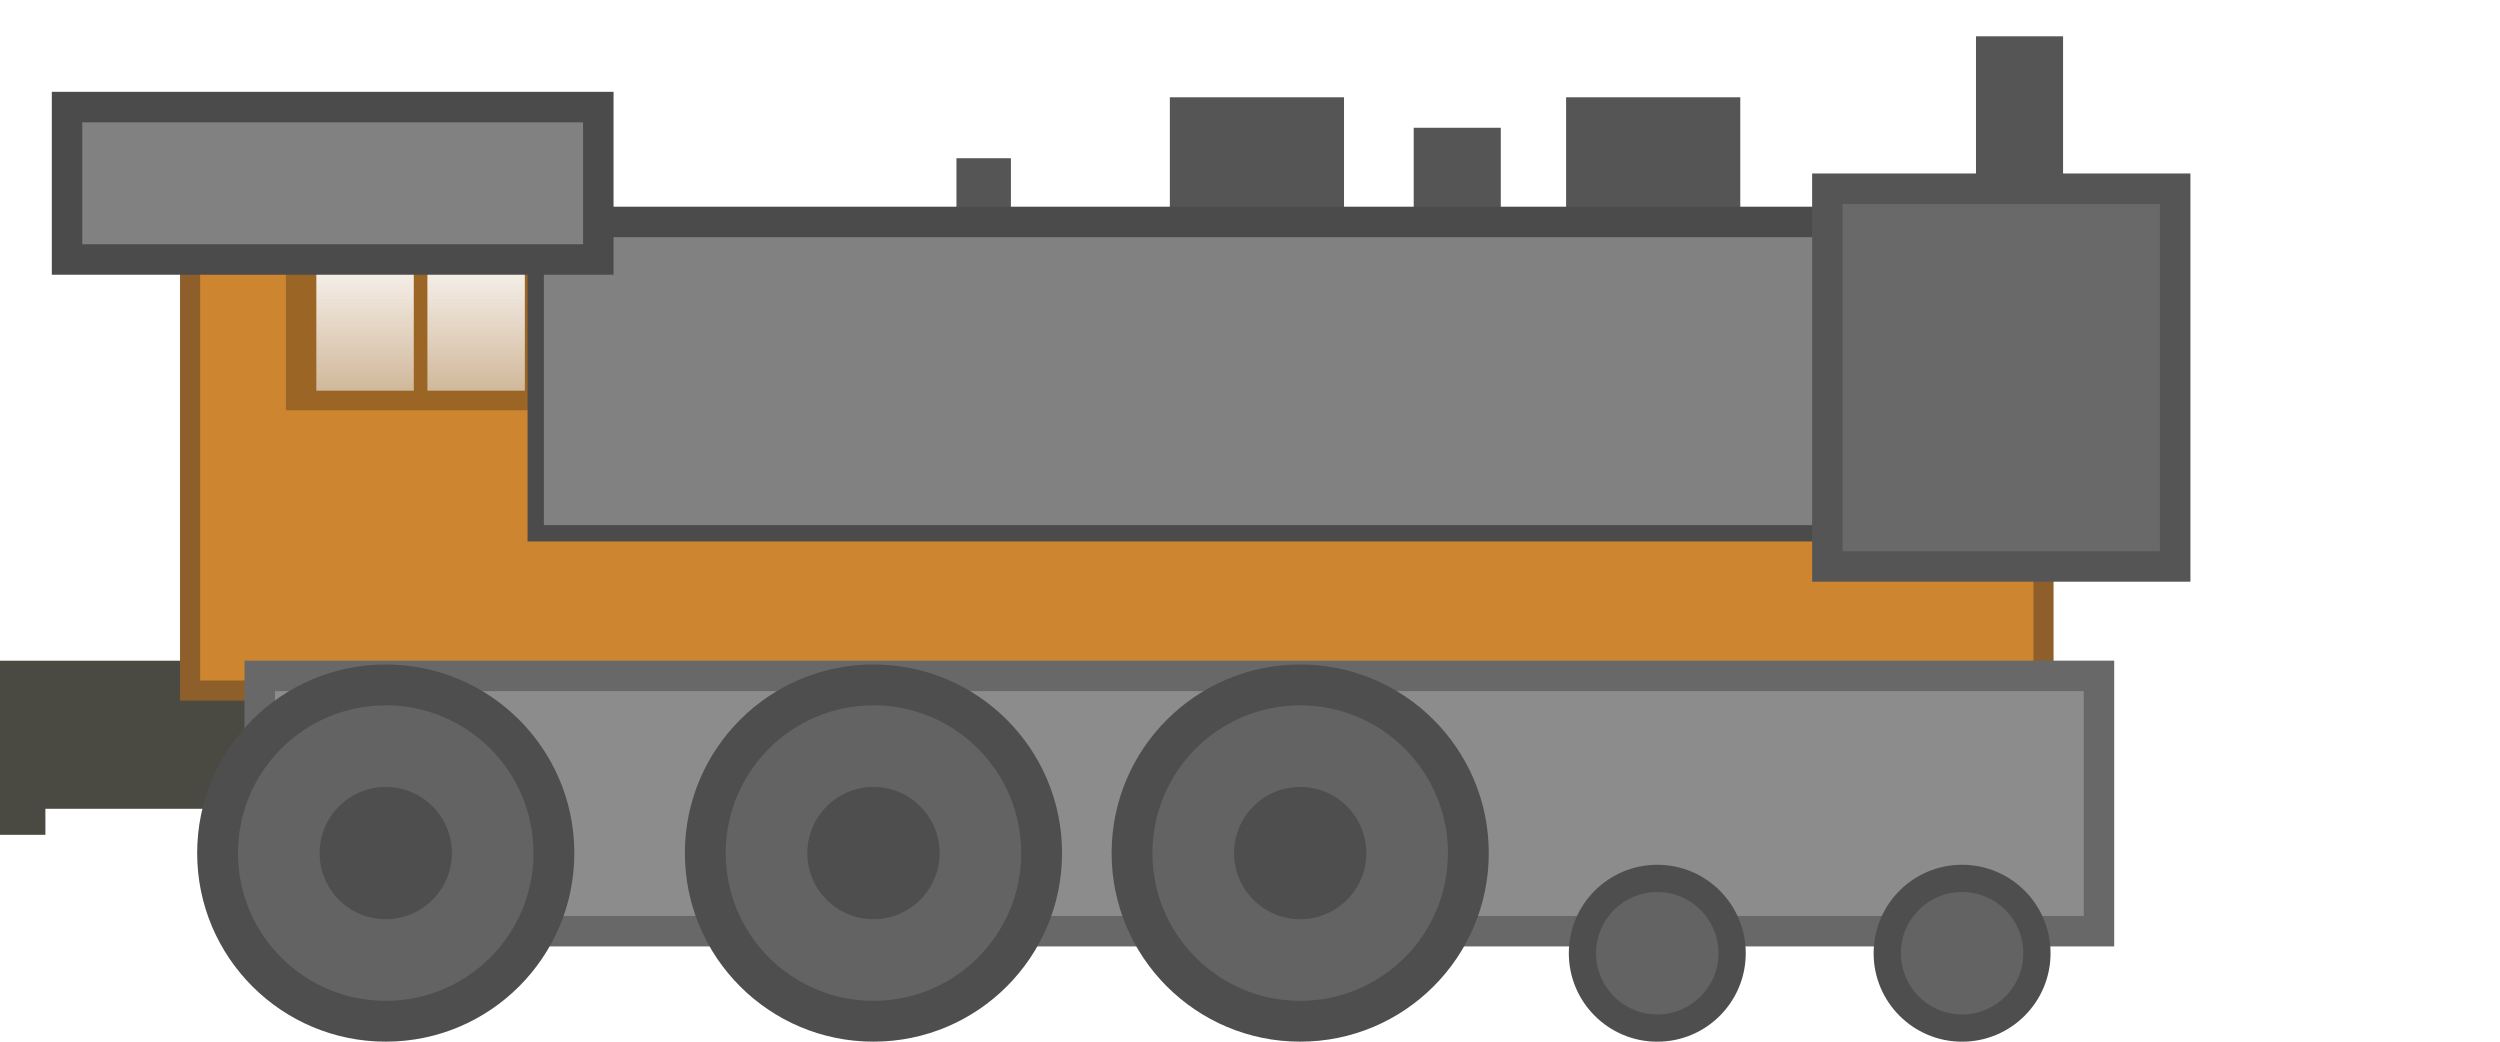
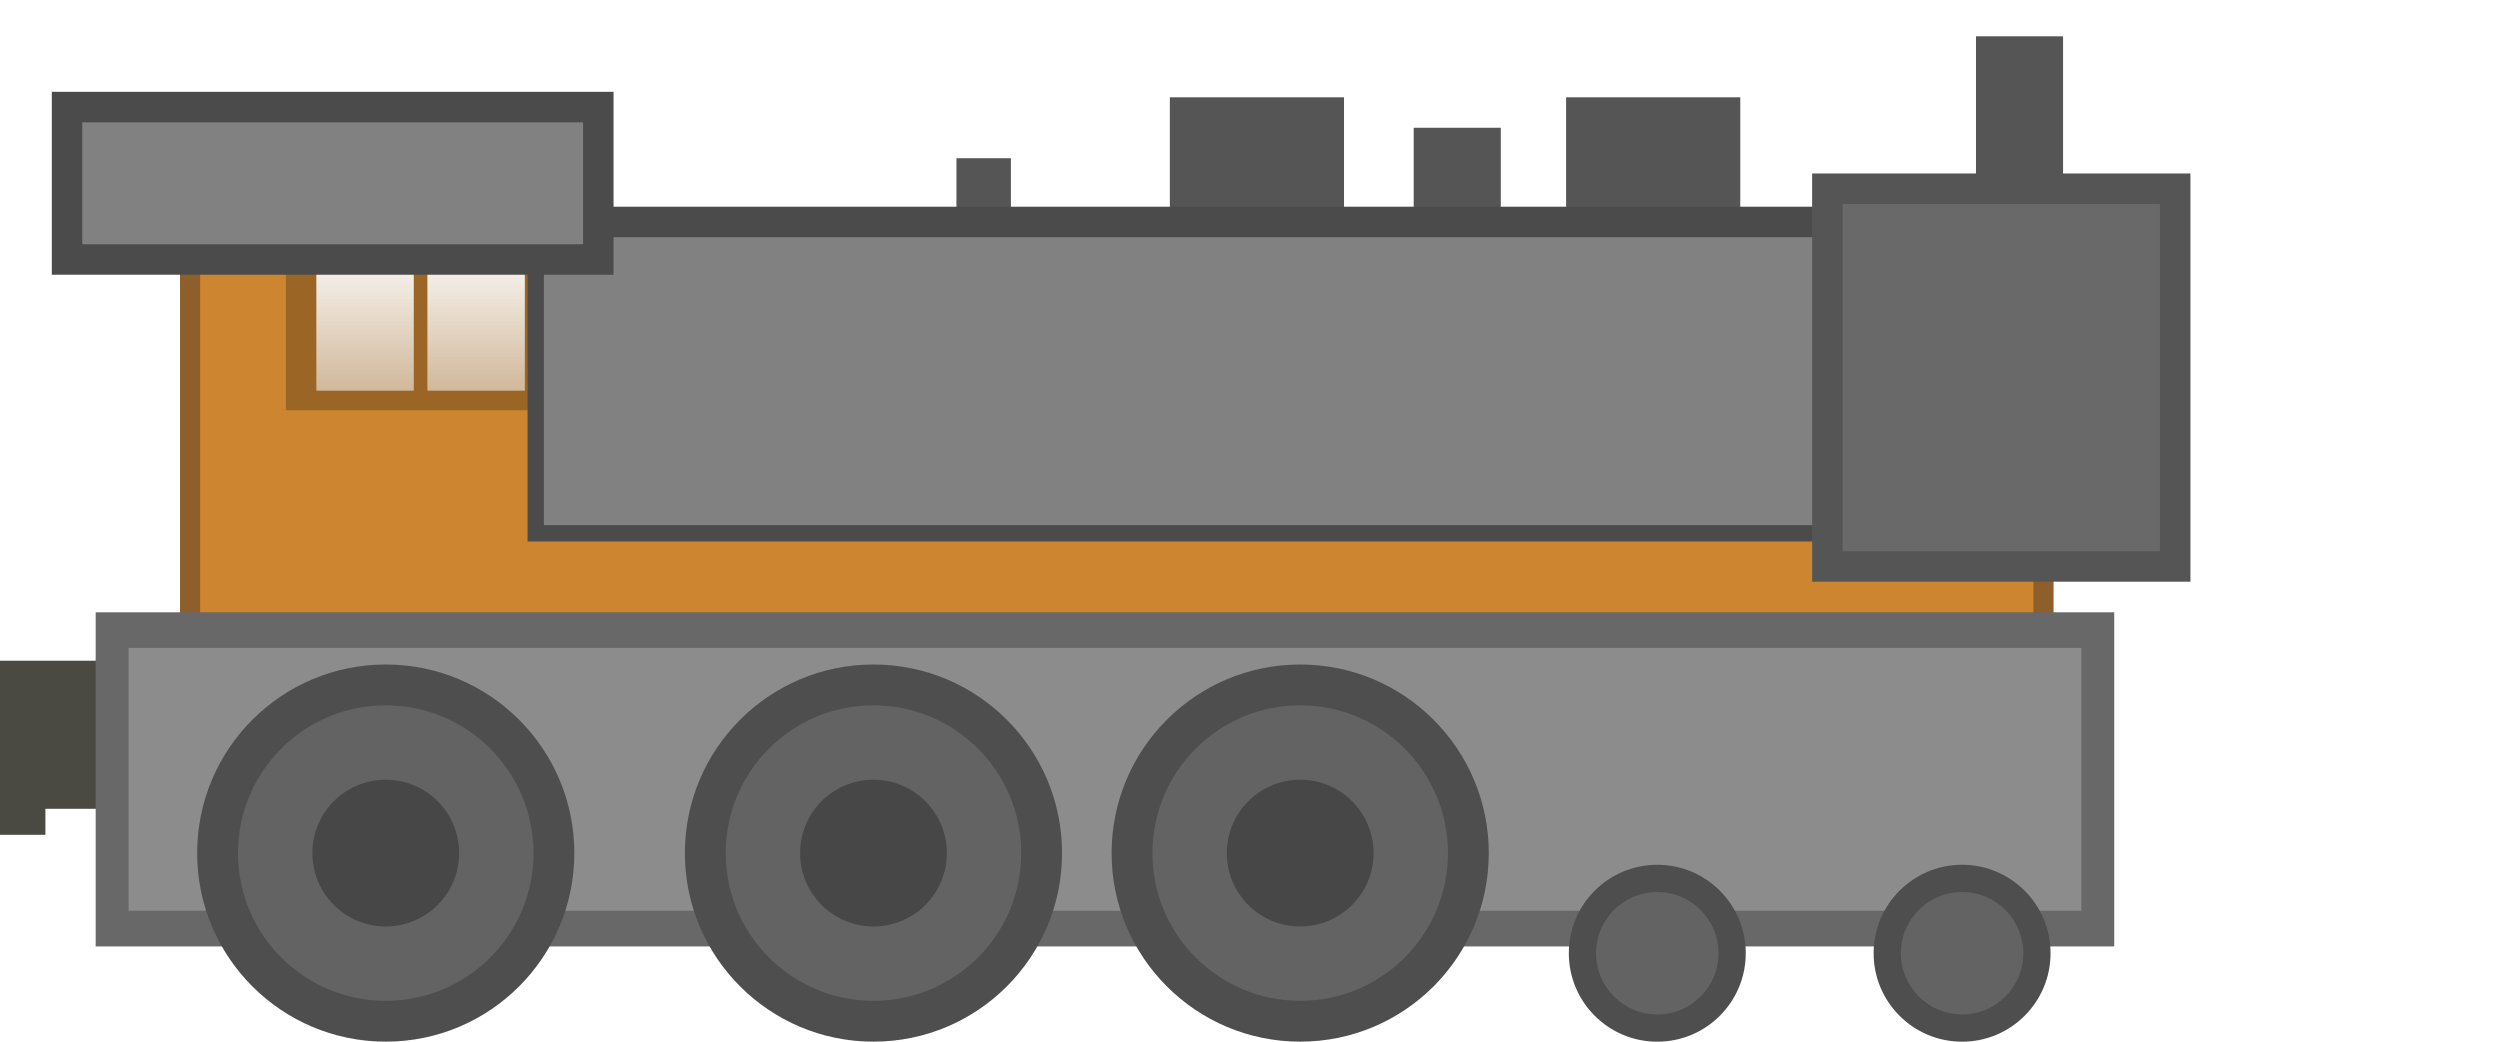
<svg xmlns="http://www.w3.org/2000/svg" xmlns:xlink="http://www.w3.org/1999/xlink" width="240" height="100" viewBox="0 0 63.5 26.458" version="1.1" id="svg8">
  <defs id="defs2">
    <linearGradient gradientTransform="matrix(1.463131,0,0,1.463131,-27.17893,-12.25369)" gradientUnits="userSpaceOnUse" y2="15.639" x2="26.6" y1="12.568" x1="26.6" id="linearGradient1132-2" xlink:href="#linearGradient1130" />
    <linearGradient id="linearGradient1130">
      <stop id="stop1126" offset="0" style="stop-color:#f3d5b2;stop-opacity:1;" />
      <stop id="stop1128" offset="1" style="stop-color:#f3d5b2;stop-opacity:0.459" />
    </linearGradient>
    <linearGradient gradientTransform="matrix(1.463131,0,0,1.463131,-29.99938,-12.25369)" gradientUnits="userSpaceOnUse" y2="15.639" x2="26.6" y1="12.568" x1="26.6" id="linearGradient1132" xlink:href="#linearGradient1130" />
    <linearGradient gradientTransform="matrix(1.463131,0,0,1.463131,-29.99938,-12.25369)" gradientUnits="userSpaceOnUse" y2="15.639" x2="26.6" y1="12.568" x1="26.6" id="linearGradient1132-846" xlink:href="#linearGradient1130-119" />
    <linearGradient id="linearGradient1130-119">
      <stop id="stop2105" offset="0" style="stop-color:#fefdfd;stop-opacity:1;;opacity:1" />
      <stop id="stop2107" offset="1" style="stop-color:#fefdfd;stop-opacity:0.459;opacity:1" />
    </linearGradient>
    <linearGradient gradientTransform="matrix(1.463131,0,0,1.463131,-27.17893,-12.25369)" gradientUnits="userSpaceOnUse" y2="15.639" x2="26.6" y1="12.568" x1="26.6" id="linearGradient1132-2-711" xlink:href="#linearGradient1130-119" />
  </defs>
  <g id="layer2">
    <path style="opacity:1;vector-effect:none;fill:#4a4a43;fill-opacity:1;stroke:none;stroke-width:0.349;stroke-linecap:butt;stroke-linejoin:miter;stroke-miterlimit:4;stroke-dasharray:none;stroke-dashoffset:0;stroke-opacity:1" d="m 7.522,16.782 v 3.761 H 1.153 V 21.204 H 0 v -0.661 -3.61 -0.151 z" id="rect849-3" />
    <rect y="2.471" x="29.714" height="4.77" width="4.424" id="rect1214" style="opacity:1;vector-effect:none;fill:#555555;fill-opacity:1;stroke:none;stroke-width:0.511;stroke-linecap:butt;stroke-linejoin:miter;stroke-miterlimit:4;stroke-dasharray:none;stroke-dashoffset:0;stroke-opacity:1" />
    <rect y="2.471" x="39.779" height="4.77" width="4.424" id="rect1214-2" style="opacity:1;vector-effect:none;fill:#555555;fill-opacity:1;stroke:none;stroke-width:0.511;stroke-linecap:butt;stroke-linejoin:miter;stroke-miterlimit:4;stroke-dasharray:none;stroke-dashoffset:0;stroke-opacity:1" />
    <rect y="3.245" x="35.908" height="4.77" width="2.212" id="rect1214-2-2" style="opacity:1;vector-effect:none;fill:#555555;fill-opacity:1;stroke:none;stroke-width:0.361;stroke-linecap:butt;stroke-linejoin:miter;stroke-miterlimit:4;stroke-dasharray:none;stroke-dashoffset:0;stroke-opacity:1" />
    <rect ry="0" y="5.581" x="4.828" height="11.959" width="47.077" id="rect1112" style="opacity:1;vector-effect:none;fill:#cd8530;fill-opacity:1;stroke:#8e5f2a;stroke-width:0.511;stroke-linecap:butt;stroke-linejoin:miter;stroke-miterlimit:4;stroke-dasharray:none;stroke-dashoffset:0;stroke-opacity:1" />
    <rect y="4.019" x="24.294" height="4.77" width="1.383" id="rect1214-2-2-8" style="opacity:1;vector-effect:none;fill:#555555;fill-opacity:1;stroke:none;stroke-width:0.285;stroke-linecap:butt;stroke-linejoin:miter;stroke-miterlimit:4;stroke-dasharray:none;stroke-dashoffset:0;stroke-opacity:1" />
-     <rect y="16.78" x="6.21" height="7.259" width="47.491" id="rect1194" style="opacity:1;vector-effect:none;fill:#686868;fill-opacity:1;stroke:none;stroke-width:0.511;stroke-linecap:butt;stroke-linejoin:miter;stroke-miterlimit:4;stroke-dasharray:none;stroke-dashoffset:0;stroke-opacity:1" />
-     <path id="rect1194-9" d="M 6.984,17.555 H 52.927 v 5.71 H 6.984 Z" style="opacity:1;vector-effect:none;fill:#8c8c8c;fill-opacity:1;stroke:none;stroke-width:0.511;stroke-linecap:butt;stroke-linejoin:miter;stroke-miterlimit:4;stroke-dasharray:none;stroke-dashoffset:0;stroke-opacity:1" />
+     <rect y="15.552" x="2.43" height="8.487" width="51.271" id="rect1194" style="opacity:1;vector-effect:none;fill:#686868;fill-opacity:1;stroke:none;stroke-width:0.574;stroke-linecap:butt;stroke-linejoin:miter;stroke-miterlimit:4;stroke-dasharray:none;stroke-dashoffset:0;stroke-opacity:1" />
+     <path id="rect1194-9" d="M 3.266,16.457 H 52.866 v 6.676 H 3.266 Z" style="opacity:1;vector-effect:none;fill:#8c8c8c;fill-opacity:1;stroke:none;stroke-width:0.574;stroke-linecap:butt;stroke-linejoin:miter;stroke-miterlimit:4;stroke-dasharray:none;stroke-dashoffset:0;stroke-opacity:1" />
    <rect y="5.789" x="7.261" height="4.632" width="6.636" id="rect1114" style="opacity:1;vector-effect:none;fill:#9b6625;fill-opacity:1;stroke:none;stroke-width:0.511;stroke-linecap:butt;stroke-linejoin:miter;stroke-miterlimit:4;stroke-dasharray:none;stroke-dashoffset:0;stroke-opacity:1" />
    <circle r="4.79" cy="21.668" cx="9.798" id="path996" style="opacity:1;vector-effect:none;fill:#4e4e4e;fill-opacity:1;stroke:none;stroke-width:0.511;stroke-linecap:butt;stroke-linejoin:miter;stroke-miterlimit:4;stroke-dasharray:none;stroke-dashoffset:0;stroke-opacity:1" />
    <circle r="3.753" cy="21.668" cx="9.798" id="path996-0" style="opacity:1;vector-effect:none;fill:#636363;fill-opacity:1;stroke:none;stroke-width:0.4;stroke-linecap:butt;stroke-linejoin:miter;stroke-miterlimit:4;stroke-dasharray:none;stroke-dashoffset:0;stroke-opacity:1" />
-     <circle r="1.68" cy="21.668" cx="9.798" id="path996-0-9" style="opacity:1;vector-effect:none;fill:#4e4e4e;fill-opacity:1;stroke:none;stroke-width:0.179;stroke-linecap:butt;stroke-linejoin:miter;stroke-miterlimit:4;stroke-dasharray:none;stroke-dashoffset:0;stroke-opacity:1" />
+     <ellipse cy="21.668" cx="9.798" id="path996-0-9" style="opacity:1;vector-effect:none;fill:#4e4e4e;fill-opacity:1;stroke:none;stroke-width:0.179;stroke-linecap:butt;stroke-linejoin:miter;stroke-miterlimit:4;stroke-dasharray:none;stroke-dashoffset:0;stroke-opacity:1" r="1.68" />
    <circle r="4.79" cy="21.668" cx="22.186" id="path996-3" style="opacity:1;vector-effect:none;fill:#4e4e4e;fill-opacity:1;stroke:none;stroke-width:0.511;stroke-linecap:butt;stroke-linejoin:miter;stroke-miterlimit:4;stroke-dasharray:none;stroke-dashoffset:0;stroke-opacity:1" />
    <circle r="3.753" cy="21.668" cx="22.186" id="path996-0-6" style="opacity:1;vector-effect:none;fill:#636363;fill-opacity:1;stroke:none;stroke-width:0.4;stroke-linecap:butt;stroke-linejoin:miter;stroke-miterlimit:4;stroke-dasharray:none;stroke-dashoffset:0;stroke-opacity:1" />
-     <circle r="1.68" cy="21.668" cx="22.186" id="path996-0-9-0" style="opacity:1;vector-effect:none;fill:#4e4e4e;fill-opacity:1;stroke:none;stroke-width:0.179;stroke-linecap:butt;stroke-linejoin:miter;stroke-miterlimit:4;stroke-dasharray:none;stroke-dashoffset:0;stroke-opacity:1" />
+     <ellipse cy="21.668" cx="22.186" id="path996-0-9-0" style="opacity:1;vector-effect:none;fill:#4e4e4e;fill-opacity:1;stroke:none;stroke-width:0.179;stroke-linecap:butt;stroke-linejoin:miter;stroke-miterlimit:4;stroke-dasharray:none;stroke-dashoffset:0;stroke-opacity:1" r="1.68" />
    <circle r="4.79" cy="21.668" cx="33.025" id="path996-3-6" style="opacity:1;vector-effect:none;fill:#4e4e4e;fill-opacity:1;stroke:none;stroke-width:0.511;stroke-linecap:butt;stroke-linejoin:miter;stroke-miterlimit:4;stroke-dasharray:none;stroke-dashoffset:0;stroke-opacity:1" />
    <circle r="3.753" cy="21.668" cx="33.025" id="path996-0-6-2" style="opacity:1;vector-effect:none;fill:#636363;fill-opacity:1;stroke:none;stroke-width:0.4;stroke-linecap:butt;stroke-linejoin:miter;stroke-miterlimit:4;stroke-dasharray:none;stroke-dashoffset:0;stroke-opacity:1" />
-     <circle r="1.68" cy="21.668" cx="33.025" id="path996-0-9-0-6" style="opacity:1;vector-effect:none;fill:#4e4e4e;fill-opacity:1;stroke:none;stroke-width:0.179;stroke-linecap:butt;stroke-linejoin:miter;stroke-miterlimit:4;stroke-dasharray:none;stroke-dashoffset:0;stroke-opacity:1" />
+     <ellipse cy="21.668" cx="33.025" id="path996-0-9-0-6" style="opacity:1;vector-effect:none;fill:#4e4e4e;fill-opacity:1;stroke:none;stroke-width:0.179;stroke-linecap:butt;stroke-linejoin:miter;stroke-miterlimit:4;stroke-dasharray:none;stroke-dashoffset:0;stroke-opacity:1" r="1.68" />
    <circle r="2.247" cy="24.212" cx="42.095" id="path862-7-3-1" style="opacity:1;vector-effect:none;fill:#4e4e4e;fill-opacity:1;stroke:none;stroke-width:0.511;stroke-linecap:butt;stroke-linejoin:miter;stroke-miterlimit:4;stroke-dasharray:none;stroke-dashoffset:0;stroke-opacity:1" />
    <circle r="1.555" cy="24.212" cx="42.095" id="path862-7-3-2-8" style="opacity:1;vector-effect:none;fill:#636363;fill-opacity:1;stroke:none;stroke-width:0.354;stroke-linecap:butt;stroke-linejoin:miter;stroke-miterlimit:4;stroke-dasharray:none;stroke-dashoffset:0;stroke-opacity:1" />
    <circle r="2.247" cy="24.212" cx="49.837" id="path862-7-3-1-7" style="opacity:1;vector-effect:none;fill:#4e4e4e;fill-opacity:1;stroke:none;stroke-width:0.511;stroke-linecap:butt;stroke-linejoin:miter;stroke-miterlimit:4;stroke-dasharray:none;stroke-dashoffset:0;stroke-opacity:1" />
    <circle r="1.555" cy="24.212" cx="49.837" id="path862-7-3-2-8-9" style="opacity:1;vector-effect:none;fill:#636363;fill-opacity:1;stroke:none;stroke-width:0.354;stroke-linecap:butt;stroke-linejoin:miter;stroke-miterlimit:4;stroke-dasharray:none;stroke-dashoffset:0;stroke-opacity:1" />
    <path id="rect1116" d="M 8.035,6.342 H 10.51 V 9.923 H 8.035 Z" style="opacity:1;vector-effect:none;fill:url(#linearGradient1132-846);fill-opacity:1;stroke:none;stroke-width:0.511;stroke-linecap:butt;stroke-linejoin:miter;stroke-miterlimit:4;stroke-dasharray:none;stroke-dashoffset:0;stroke-opacity:1" />
    <path id="rect1116-3" d="m 10.856,6.342 h 2.475 v 3.581 h -2.475 z" style="opacity:1;vector-effect:none;fill:url(#linearGradient1132-2-711);fill-opacity:1;stroke:none;stroke-width:0.511;stroke-linecap:butt;stroke-linejoin:miter;stroke-miterlimit:4;stroke-dasharray:none;stroke-dashoffset:0;stroke-opacity:1" />
    <rect y="5.25" x="13.4" height="8.503" width="39.058" id="rect1159" style="opacity:1;vector-effect:none;fill:#4b4b4b;fill-opacity:1;stroke:none;stroke-width:0.507;stroke-linecap:butt;stroke-linejoin:miter;stroke-miterlimit:4;stroke-dasharray:none;stroke-dashoffset:0;stroke-opacity:1" />
    <path id="rect1159-7" d="M 13.814,6.024 H 51.683 V 13.338 H 13.814 Z" style="opacity:1;vector-effect:none;fill:#818181;fill-opacity:1;stroke:none;stroke-width:0.507;stroke-linecap:butt;stroke-linejoin:miter;stroke-miterlimit:4;stroke-dasharray:none;stroke-dashoffset:0;stroke-opacity:1" />
    <rect y="4.406" x="46.028" height="10.369" width="9.609" id="rect1212" style="opacity:1;vector-effect:none;fill:#555555;fill-opacity:1;stroke:none;stroke-width:0.511;stroke-linecap:butt;stroke-linejoin:miter;stroke-miterlimit:4;stroke-dasharray:none;stroke-dashoffset:0;stroke-opacity:1" />
    <path id="rect1110-5" d="M 1.316,2.332 H 15.584 V 6.978 H 1.316 Z" style="opacity:1;vector-effect:none;fill:#4b4b4b;fill-opacity:1;stroke:none;stroke-width:0.511;stroke-linecap:butt;stroke-linejoin:miter;stroke-miterlimit:4;stroke-dasharray:none;stroke-dashoffset:0;stroke-opacity:1" />
    <path id="rect1110" d="M 2.09,3.107 H 14.81 V 6.204 H 2.09 Z" style="opacity:1;vector-effect:none;fill:#818181;fill-opacity:1;stroke:none;stroke-width:0.511;stroke-linecap:butt;stroke-linejoin:miter;stroke-miterlimit:4;stroke-dasharray:none;stroke-dashoffset:0;stroke-opacity:1" />
    <rect y="0.922" x="50.19" height="4.77" width="2.212" id="rect1214-2-2-9" style="opacity:1;vector-effect:none;fill:#555555;fill-opacity:1;stroke:none;stroke-width:0.361;stroke-linecap:butt;stroke-linejoin:miter;stroke-miterlimit:4;stroke-dasharray:none;stroke-dashoffset:0;stroke-opacity:1" />
    <path id="rect1212-6" d="m 46.802,5.181 h 8.06 v 8.821 h -8.06 z" style="opacity:1;vector-effect:none;fill:#696969;fill-opacity:1;stroke:none;stroke-width:0.511;stroke-linecap:butt;stroke-linejoin:miter;stroke-miterlimit:4;stroke-dasharray:none;stroke-dashoffset:0;stroke-opacity:1" />
+     <circle r="1.864" cy="21.668" cx="9.798" id="path996-0-3" style="opacity:1;vector-effect:none;fill:#474747;fill-opacity:1;stroke:none;stroke-width:0.199;stroke-linecap:butt;stroke-linejoin:miter;stroke-miterlimit:4;stroke-dasharray:none;stroke-dashoffset:0;stroke-opacity:1" />
+     <circle r="1.864" cy="21.668" cx="22.186" id="path996-0-3-6" style="opacity:1;vector-effect:none;fill:#474747;fill-opacity:1;stroke:none;stroke-width:0.199;stroke-linecap:butt;stroke-linejoin:miter;stroke-miterlimit:4;stroke-dasharray:none;stroke-dashoffset:0;stroke-opacity:1" />
+     <circle r="1.864" cy="21.668" cx="33.025" id="path996-0-3-6-7" style="opacity:1;vector-effect:none;fill:#474747;fill-opacity:1;stroke:none;stroke-width:0.199;stroke-linecap:butt;stroke-linejoin:miter;stroke-miterlimit:4;stroke-dasharray:none;stroke-dashoffset:0;stroke-opacity:1" />
  </g>
</svg>
